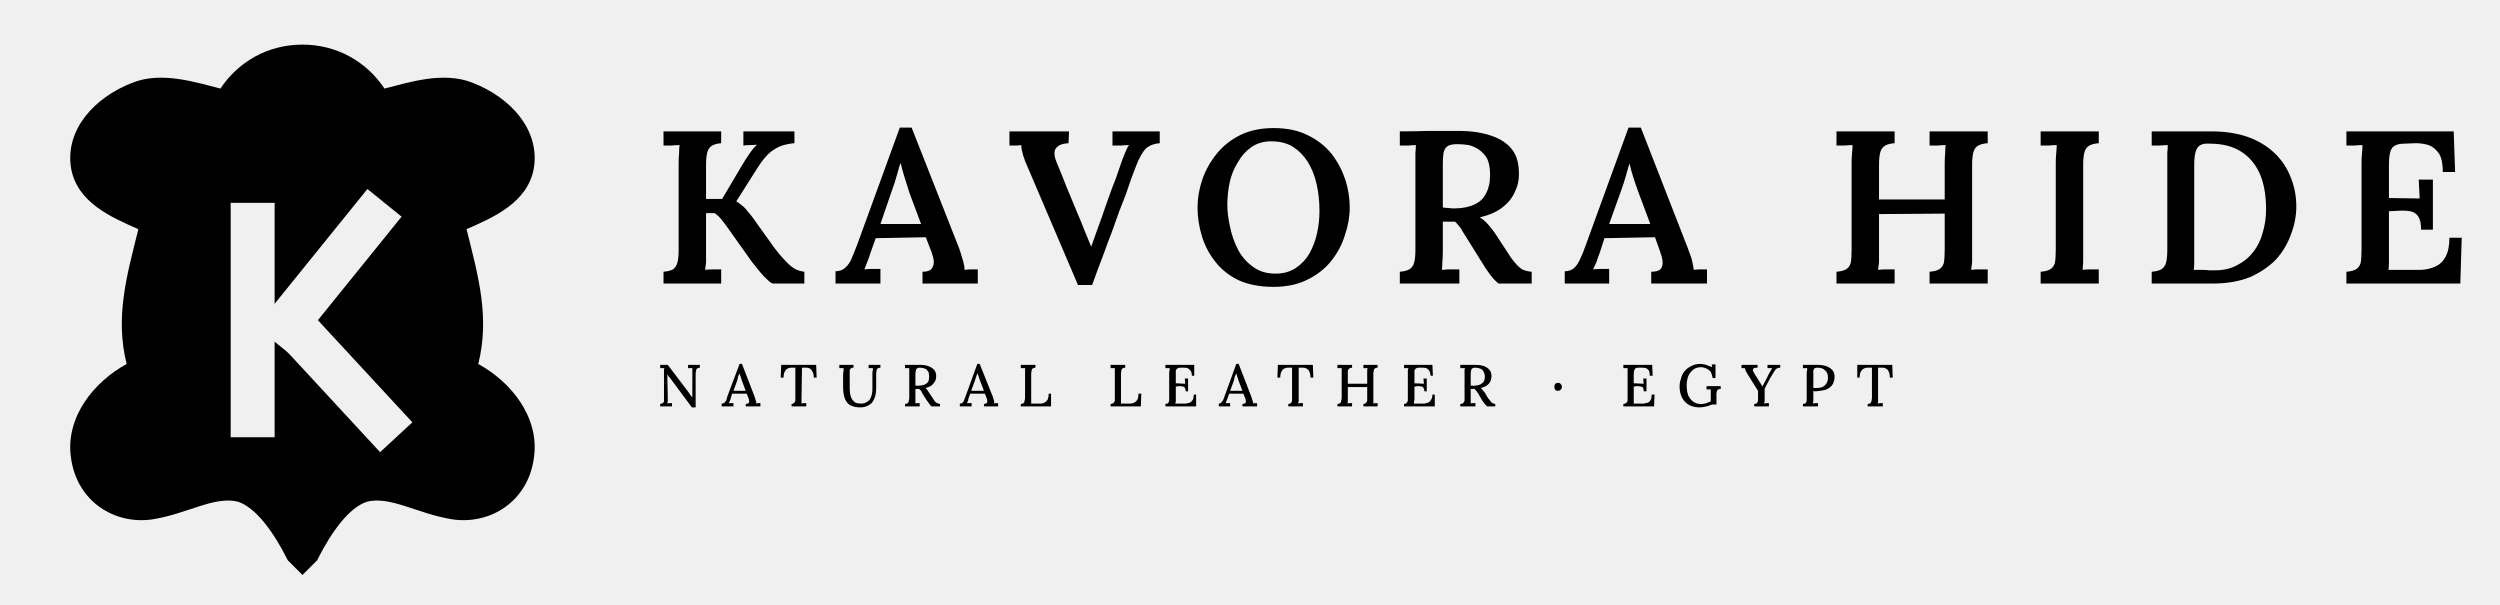
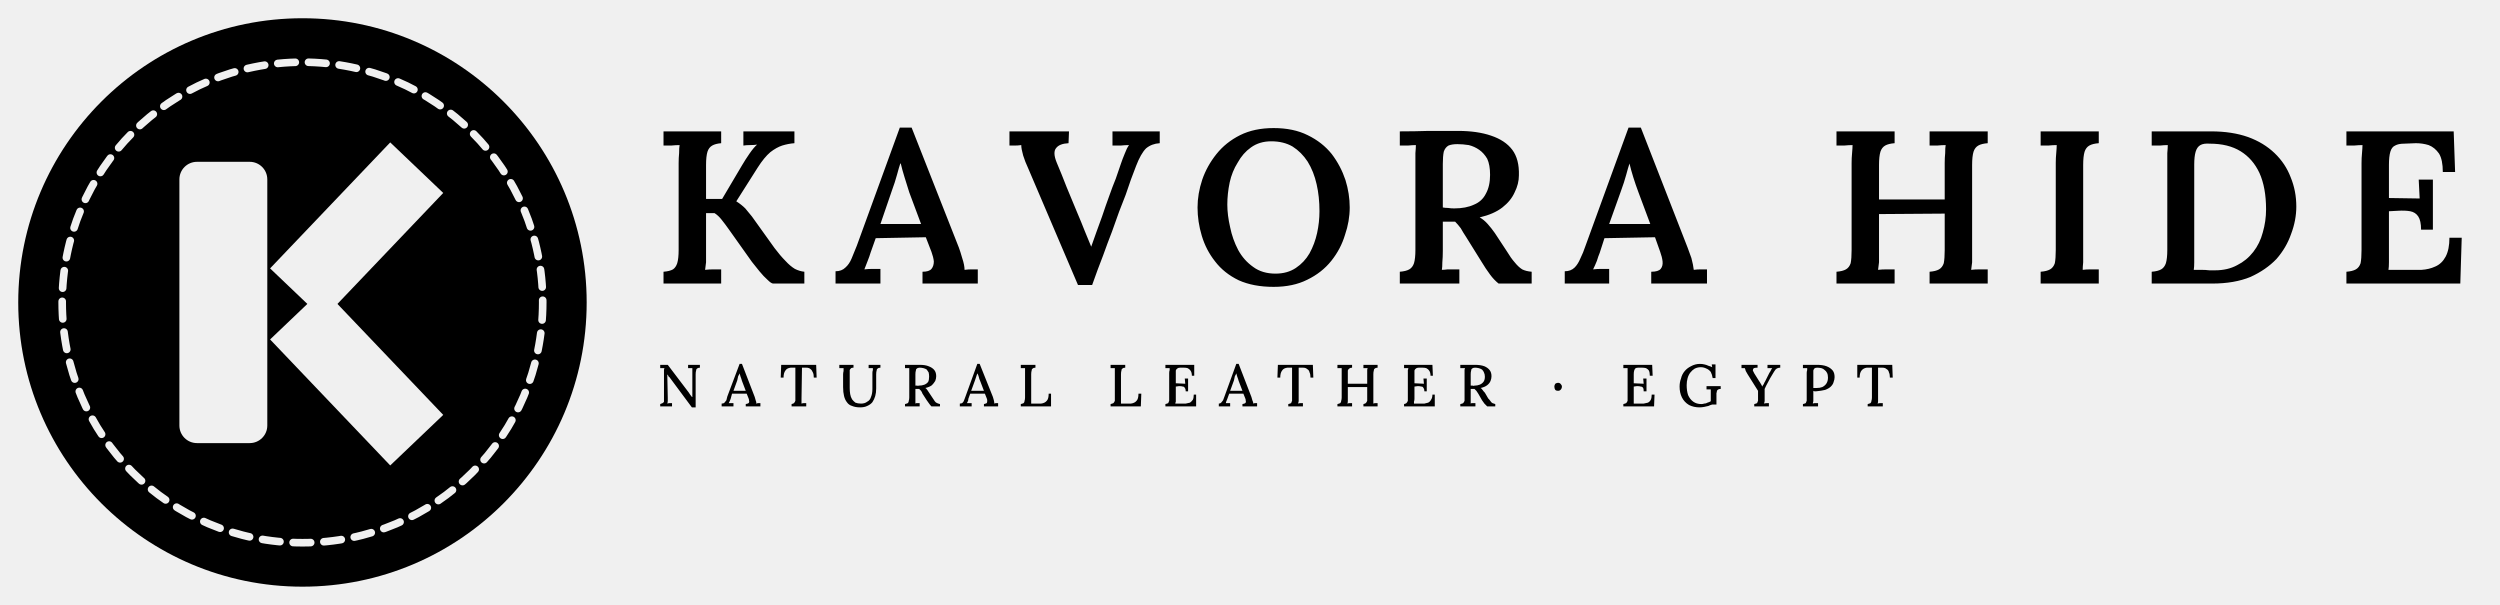
<svg xmlns="http://www.w3.org/2000/svg" width="529" height="128" viewBox="0 0 529 128" role="img" aria-label="Kavora Hide">
-   <defs>
-     <mask id="m">
-       <rect width="200" height="200" fill="#fff" />
-       <g stroke="#000" stroke-width="15" fill="none">
-         <path d="M83 66V146" />
-         <path d="M90 113L128 66" />
-         <path d="M95 106L132 146" />
-       </g>
-     </mask>
-   </defs>
  <g transform="translate(2 2) scale(0.62)">
-     <path d="M100 12 C88 12 78 18 72 27 C64 25 52 21 42 25 C29 30 19 41 21 54 C23 66 35 71 44 75 C40 91 36 105 40 121 C29 127 19 139 21 153 C23 168 36 176 49 174 C61 172 70 166 78 168 C84 170 90 178 95 188 L100 193 L105 188 C110 178 116 170 122 168 C130 166 139 172 151 174 C164 176 177 168 179 153 C181 139 171 127 160 121 C164 105 160 91 156 75 C165 71 177 66 179 54 C181 41 171 30 158 25 C148 21 136 25 128 27 C122 18 112 12 100 12 Z" fill="#000" mask="url(#m)" />
+     <defs>
+       <mask id="mh">
+         <rect width="200" height="200" fill="#fff" />
+         <circle cx="100" cy="100" r="82" fill="none" stroke="#000" stroke-width="2.6" stroke-dasharray="6 4.5" stroke-linecap="round" />
+         <rect x="58" y="52" width="30" height="96" rx="6" fill="#000" />
+         <path d="M98 104L139 147" stroke="#000" stroke-width="25" fill="none" />
+         <path d="M98 97L139 54" stroke="#000" stroke-width="25" fill="none" />
+       </mask>
+     </defs>
+     <circle cx="100" cy="100" r="97" fill="#000" mask="url(#mh)" />
  </g>
  <path fill="#000" transform="translate(138.0 60.0)" d="M2.4 0V-2.5Q3.7 -2.6 4.4 -3Q5 -3.4 5.3 -4.3Q5.6 -5.3 5.6 -7.1V-25.5Q5.6 -26.6 5.7 -27.6Q5.7 -28.7 5.8 -29.3Q5 -29.3 4 -29.2Q3 -29.2 2.4 -29.2V-32.2H14.6V-29.7Q13.4 -29.6 12.7 -29.2Q12 -28.8 11.7 -27.9Q11.4 -26.9 11.4 -25.1V-17.9H14.8L19 -25Q19.7 -26.2 20.6 -27.5Q21.5 -28.8 22.2 -29.4Q21.5 -29.3 20.7 -29.3Q19.9 -29.3 19.3 -29.2V-32.2H30.1V-29.7Q28.8 -29.6 27.5 -29.2Q26.3 -28.8 25 -27.8Q23.7 -26.7 22.3 -24.5L17.8 -17.4Q18.9 -16.7 19.7 -15.9Q20.4 -15.1 21.1 -14.2L25.9 -7.5Q27.1 -5.9 28.2 -4.8Q29.2 -3.7 30.2 -3.1Q31.2 -2.6 32.2 -2.5V0H25.6Q25.2 -0 24.4 -0.8Q23.6 -1.5 22.7 -2.6Q21.8 -3.7 21.1 -4.6L16.2 -11.5Q15.5 -12.5 14.7 -13.5Q14 -14.4 13.2 -14.9L11.4 -14.9V-6.9Q11.4 -5.6 11.4 -4.5Q11.3 -3.5 11.2 -2.9Q12 -3 13 -3Q14 -3 14.6 -3V0Z M38.8 0V-2.6Q40.1 -2.6 40.9 -3.4Q41.7 -4.1 42.2 -5.3Q42.7 -6.5 43.3 -8L52.4 -33H54.9L64.9 -7.6Q65.2 -6.8 65.6 -5.4Q66.1 -3.9 66.1 -2.9Q66.9 -3 67.6 -3Q68.4 -3 68.9 -3V0H57.2V-2.5Q58.6 -2.5 59.1 -3.1Q59.6 -3.7 59.6 -4.7Q59.5 -5.6 59.1 -6.7L57.9 -9.8L47.3 -9.6L46.2 -6.5Q46 -5.8 45.6 -4.8Q45.2 -3.8 44.9 -3Q45.7 -3.1 46.7 -3.1Q47.7 -3.1 48.3 -3.1V0ZM48.3 -12.6H56.9L54.4 -19.3Q53.9 -20.9 53.4 -22.5Q52.9 -24.1 52.6 -25.4H52.5Q52.2 -24.5 51.8 -23Q51.4 -21.5 50.7 -19.6Z M90.1 0.3 79.6 -24.3Q78.9 -25.8 78.5 -27.1Q78.1 -28.5 78.1 -29.3Q77.4 -29.2 76.7 -29.2Q76.1 -29.2 75.6 -29.2V-32.2H88.2L88.1 -29.7Q86.2 -29.6 85.5 -28.7Q84.7 -27.8 85.6 -25.6Q86.7 -23 87.7 -20.4Q88.8 -17.8 89.9 -15.1Q90.8 -13 91.5 -11.2Q92.2 -9.5 92.9 -7.8H92.9Q93.4 -9.2 94 -10.9Q94.6 -12.5 95.2 -14.2Q96 -16.6 96.7 -18.5Q97.4 -20.5 98.1 -22.2Q98.7 -23.9 99.2 -25.4Q99.5 -26.3 100 -27.5Q100.4 -28.6 100.9 -29.3Q100.1 -29.3 99.1 -29.2Q98 -29.2 97.4 -29.2V-32.2H107.4V-29.7Q105.7 -29.6 104.5 -28.6Q103.4 -27.5 102.4 -24.9Q101.9 -23.5 101.3 -22Q100.8 -20.5 100.2 -18.8Q99.6 -17.2 98.8 -15.2Q98.1 -13.3 97.3 -11Q96.4 -8.7 95.4 -5.9Q94.3 -3.1 93.1 0.3Z M131.5 0.7Q127.2 0.7 124.1 -0.7Q121 -2.2 119.1 -4.7Q117.2 -7.1 116.3 -10.1Q115.4 -13.1 115.4 -16.1Q115.4 -19 116.4 -22Q117.4 -24.9 119.4 -27.4Q121.4 -29.9 124.4 -31.4Q127.4 -32.9 131.5 -32.9Q135.7 -32.9 138.7 -31.4Q141.8 -29.9 143.8 -27.4Q145.7 -24.9 146.7 -21.9Q147.6 -19 147.6 -16.1Q147.6 -13.2 146.6 -10.3Q145.7 -7.3 143.7 -4.8Q141.7 -2.3 138.6 -0.8Q135.6 0.7 131.5 0.7ZM131.9 -2.1Q134.4 -2.1 136.2 -3.3Q138 -4.5 139.1 -6.4Q140.2 -8.4 140.7 -10.7Q141.2 -13 141.2 -15.3Q141.2 -18.4 140.6 -21Q140 -23.7 138.7 -25.8Q137.4 -27.8 135.5 -29Q133.6 -30.1 131 -30.1Q128.5 -30.1 126.7 -28.8Q125 -27.6 123.9 -25.6Q122.7 -23.7 122.2 -21.4Q121.7 -19 121.7 -16.7Q121.7 -14.5 122.3 -11.9Q122.8 -9.4 124 -7.1Q125.2 -4.9 127.2 -3.5Q129.1 -2.1 131.9 -2.1Z M158.2 0V-2.5Q159.5 -2.6 160.2 -3Q160.9 -3.4 161.2 -4.3Q161.5 -5.3 161.5 -7.1V-25.5Q161.5 -26.6 161.5 -27.6Q161.6 -28.7 161.6 -29.3Q160.9 -29.3 159.9 -29.2Q158.8 -29.2 158.2 -29.2V-32.2Q161.3 -32.2 164.3 -32.3Q167.4 -32.3 170.5 -32.3Q174.6 -32.3 177.5 -31.3Q180.5 -30.3 182 -28.3Q183.5 -26.3 183.4 -22.9Q183.4 -21.1 182.5 -19.3Q181.7 -17.5 179.9 -16.1Q178.1 -14.7 175.1 -14Q176 -13.5 176.8 -12.6Q177.6 -11.7 178.3 -10.7L180.8 -6.9Q181.7 -5.4 182.5 -4.5Q183.3 -3.5 184.1 -3Q184.9 -2.6 186.1 -2.5V0H179.1Q178.1 -0.8 177.3 -1.9Q176.4 -3.1 175.5 -4.6L172.2 -9.9Q171.6 -10.8 171.1 -11.7Q170.5 -12.5 169.9 -13.1Q169.2 -13.1 168.5 -13.1Q167.9 -13.1 167.3 -13.1V-6.9Q167.3 -5.6 167.2 -4.5Q167.2 -3.5 167.1 -2.9Q167.6 -2.9 168.3 -3Q169 -3 169.7 -3Q170.4 -3 170.8 -3V0ZM169.7 -15.9Q172.2 -15.9 173.9 -16.7Q175.6 -17.4 176.4 -19Q177.3 -20.6 177.3 -23Q177.3 -25.1 176.7 -26.4Q176 -27.6 175 -28.3Q174 -29 172.8 -29.3Q171.5 -29.5 170.4 -29.5Q169.2 -29.5 168.5 -29.2Q167.8 -28.8 167.5 -27.9Q167.3 -26.9 167.3 -25.3V-16.1Q167.8 -16 168.4 -16Q169 -15.9 169.7 -15.9Z M193.1 0V-2.6Q194.4 -2.6 195.2 -3.4Q195.9 -4.1 196.4 -5.3Q197 -6.5 197.5 -8L206.6 -33H209.2L219.1 -7.6Q219.4 -6.8 219.9 -5.4Q220.3 -3.9 220.4 -2.9Q221.1 -3 221.9 -3Q222.6 -3 223.2 -3V0H211.4V-2.5Q212.9 -2.5 213.4 -3.1Q213.9 -3.7 213.8 -4.7Q213.7 -5.6 213.3 -6.7L212.2 -9.8L201.5 -9.6L200.5 -6.5Q200.2 -5.8 199.9 -4.8Q199.5 -3.8 199.1 -3Q199.9 -3.1 200.9 -3.1Q201.9 -3.1 202.5 -3.1V0ZM202.5 -12.6H211.2L208.7 -19.3Q208.1 -20.9 207.6 -22.5Q207.1 -24.1 206.8 -25.4H206.8Q206.5 -24.5 206.1 -23Q205.7 -21.5 205 -19.6Z M250.6 0V-2.5Q251.9 -2.6 252.6 -3Q253.3 -3.4 253.6 -4.3Q253.8 -5.3 253.8 -7.1V-25.5Q253.8 -26.6 253.9 -27.6Q254 -28.7 254 -29.3Q253.2 -29.3 252.2 -29.2Q251.2 -29.2 250.6 -29.2V-32.2H262.9V-29.7Q261.6 -29.6 260.9 -29.2Q260.2 -28.8 259.9 -27.9Q259.6 -26.9 259.6 -25.1V-17.8H273.5V-25.5Q273.5 -26.6 273.6 -27.6Q273.6 -28.7 273.7 -29.3Q272.9 -29.3 271.9 -29.2Q270.9 -29.2 270.3 -29.2V-32.2H282.6V-29.7Q281.3 -29.6 280.6 -29.2Q279.9 -28.8 279.6 -27.9Q279.3 -26.9 279.3 -25.1V-6.9Q279.3 -5.6 279.3 -4.5Q279.2 -3.5 279.1 -2.9Q279.9 -3 280.9 -3Q282 -3 282.6 -3V0H270.3V-2.5Q271.6 -2.6 272.3 -3Q273 -3.4 273.3 -4.3Q273.5 -5.3 273.5 -7.1V-14.8L259.6 -14.7V-6.9Q259.6 -5.6 259.6 -4.5Q259.5 -3.5 259.4 -2.9Q260.2 -3 261.2 -3Q262.3 -3 262.9 -3V0Z M306.1 -29.7Q304.8 -29.6 304.1 -29.2Q303.4 -28.8 303.1 -27.9Q302.8 -26.9 302.8 -25.1V-6.9Q302.8 -5.6 302.8 -4.5Q302.7 -3.5 302.7 -2.9Q303.4 -3 304.4 -3Q305.5 -3 306.1 -3V0H293.8V-2.5Q295.1 -2.6 295.8 -3Q296.5 -3.4 296.8 -4.3Q297 -5.3 297 -7.1V-25.5Q297 -26.6 297.1 -27.6Q297.2 -28.7 297.2 -29.3Q296.4 -29.3 295.4 -29.2Q294.4 -29.2 293.8 -29.2V-32.2H306.1Z M317.3 -2.5Q318.6 -2.6 319.3 -3Q320 -3.4 320.3 -4.3Q320.6 -5.3 320.6 -7.1V-25.5Q320.6 -26.6 320.6 -27.6Q320.7 -28.7 320.7 -29.3Q320 -29.3 319 -29.2Q317.9 -29.2 317.3 -29.2V-32.2L329.9 -32.2Q334.3 -32.2 337.7 -31Q341 -29.8 343.3 -27.6Q345.6 -25.4 346.7 -22.5Q347.9 -19.6 347.9 -16.3Q347.9 -13.4 346.8 -10.5Q345.8 -7.6 343.7 -5.2Q341.5 -2.9 338.2 -1.4Q334.8 0 330.1 0H317.3ZM326.3 -6.8Q326.3 -5.6 326.3 -4.5Q326.3 -3.5 326.2 -2.9Q326.9 -2.9 327.8 -2.9Q328.7 -2.9 329.5 -2.8Q330.3 -2.8 330.7 -2.8Q333.4 -2.8 335.4 -3.9Q337.4 -4.9 338.8 -6.7Q340.2 -8.5 340.8 -10.8Q341.5 -13.2 341.5 -15.7Q341.5 -20.3 340.1 -23.4Q338.7 -26.4 336.1 -28Q333.5 -29.6 329.6 -29.6Q328.3 -29.7 327.6 -29.3Q326.9 -28.9 326.6 -27.9Q326.3 -26.9 326.3 -25.2Z M374.3 -11.4Q374.3 -13.3 373.7 -14.2Q373.1 -15.1 372 -15.3Q370.9 -15.5 369.4 -15.4L367.5 -15.3V-6.8Q367.5 -5.6 367.5 -4.5Q367.5 -3.5 367.4 -2.9L374.4 -2.9Q376 -3 377.3 -3.6Q378.7 -4.2 379.5 -5.7Q380.3 -7.2 380.3 -9.7H382.9L382.6 0H358.5V-2.5Q359.8 -2.6 360.5 -3Q361.2 -3.4 361.5 -4.3Q361.7 -5.3 361.7 -7.1V-25.5Q361.7 -26.6 361.8 -27.6Q361.9 -28.7 361.9 -29.3Q361.1 -29.3 360.1 -29.2Q359.1 -29.2 358.5 -29.2V-32.2H381.2L381.5 -23.6H378.9Q378.9 -26.2 378.1 -27.5Q377.2 -28.8 375.9 -29.3Q374.6 -29.7 373.2 -29.7L370.7 -29.6Q369.5 -29.6 368.8 -29.2Q368.1 -28.9 367.8 -27.9Q367.5 -26.9 367.5 -25.1V-18.1L374 -18L373.8 -22H376.8V-11.4Z" />
  <path fill="#000" transform="translate(139.0 86.0)" d="M7.4 0.2 2.8 -6Q2.7 -6.2 2.5 -6.3Q2.4 -6.5 2.3 -6.7H2.2L2.3 -1.8Q2.3 -1.5 2.3 -1.2Q2.3 -0.9 2.2 -0.6Q2.5 -0.7 2.7 -0.7Q3 -0.7 3.2 -0.7V0H0.7V-0.5Q1 -0.6 1.2 -0.7Q1.4 -0.8 1.5 -1Q1.5 -1.3 1.5 -1.6L1.5 -7.2Q1.5 -7.4 1.5 -7.7Q1.5 -7.9 1.6 -8.1Q1.4 -8.1 1.1 -8.1Q0.9 -8.1 0.7 -8.1V-8.8H2.3L6.7 -3Q6.9 -2.7 7.1 -2.4Q7.3 -2.2 7.4 -2H7.5L7.5 -7.1Q7.5 -7.4 7.5 -7.7Q7.5 -7.9 7.5 -8.1Q7.3 -8.1 7 -8.1Q6.8 -8.1 6.6 -8.1V-8.8H9.1V-8.2Q8.7 -8.2 8.5 -8Q8.3 -7.9 8.3 -7.6Q8.2 -7.3 8.2 -6.8L8.2 0.2Z M13.7 0V-0.6Q14.1 -0.6 14.3 -0.8Q14.5 -1 14.7 -1.3Q14.8 -1.6 14.9 -2.1L17.5 -9H18L20.7 -2Q20.8 -1.7 20.9 -1.3Q21.1 -0.9 21 -0.6Q21.3 -0.7 21.5 -0.7Q21.7 -0.7 21.9 -0.7V0H18.8V-0.5Q19.3 -0.6 19.4 -0.7Q19.6 -0.9 19.5 -1.2Q19.5 -1.5 19.4 -1.7L19 -2.7L15.9 -2.7L15.6 -1.6Q15.5 -1.3 15.4 -1.1Q15.3 -0.9 15.2 -0.7Q15.5 -0.7 15.7 -0.7Q16 -0.7 16.2 -0.7V0ZM16.2 -3.3H18.8L18 -5.4Q17.9 -5.8 17.7 -6.3Q17.6 -6.7 17.5 -7H17.5Q17.4 -6.7 17.2 -6.4Q17.1 -6 17 -5.5Z M33.2 -6.1Q33.2 -6.8 33 -7.2Q32.8 -7.7 32.5 -7.9Q32.2 -8.2 31.6 -8.2H30.7L30.6 -1.7Q30.6 -1.3 30.6 -1.1Q30.6 -0.8 30.6 -0.6Q30.9 -0.7 31.1 -0.7Q31.4 -0.7 31.6 -0.7V0H28.5V-0.5Q28.9 -0.6 29 -0.7Q29.2 -0.9 29.3 -1.2Q29.3 -1.5 29.3 -1.9L29.3 -8.2L28.3 -8.2Q27.5 -8.1 27.2 -7.6Q26.8 -7.1 26.8 -6.1H26.2L26.3 -8.8H33.7L33.8 -6.1Z M41.6 -8.2Q41.3 -8.2 41.1 -8.1Q40.9 -7.9 40.8 -7.7Q40.8 -7.5 40.8 -7.2V-3.9Q40.8 -3.2 40.9 -2.6Q41 -2 41.3 -1.5Q41.6 -1.1 42 -0.8Q42.5 -0.6 43.2 -0.6Q44 -0.6 44.5 -1Q45.1 -1.3 45.3 -2Q45.6 -2.7 45.6 -3.7L45.6 -7.1Q45.6 -7.4 45.7 -7.7Q45.7 -7.9 45.7 -8.1Q45.5 -8.1 45.2 -8.1Q45 -8.1 44.8 -8.1V-8.8H47.3V-8.2Q46.9 -8.2 46.7 -8Q46.5 -7.9 46.5 -7.6Q46.4 -7.3 46.4 -6.8L46.4 -3.8Q46.4 -2.9 46.2 -2.2Q46 -1.5 45.6 -0.9Q45.2 -0.4 44.5 -0.1Q43.9 0.2 43 0.2Q42 0.2 41.3 -0.1Q40.6 -0.3 40.2 -0.9Q39.8 -1.4 39.6 -2.2Q39.4 -3 39.4 -4.1V-6.8Q39.4 -7.1 39.5 -7.5Q39.5 -7.9 39.5 -8.1Q39.3 -8.1 39 -8.1Q38.8 -8.1 38.6 -8.1V-8.8H41.6Z M52.5 0V-0.5Q52.9 -0.6 53.1 -0.7Q53.3 -0.9 53.3 -1.2Q53.4 -1.5 53.4 -1.9V-7.1Q53.4 -7.4 53.4 -7.7Q53.4 -7.9 53.4 -8.1Q53.2 -8.1 53 -8.1Q52.7 -8.1 52.5 -8.1V-8.8Q53.3 -8.8 54.1 -8.8Q54.8 -8.8 55.6 -8.8Q56.8 -8.8 57.5 -8.5Q58.3 -8.2 58.7 -7.7Q59.1 -7.2 59.1 -6.4Q59.1 -5.9 58.9 -5.4Q58.6 -4.9 58.2 -4.5Q57.7 -4.1 56.8 -3.9Q57 -3.8 57.2 -3.5Q57.4 -3.2 57.6 -2.9L58.4 -1.7Q58.6 -1.4 58.8 -1.1Q59 -0.8 59.3 -0.7Q59.5 -0.6 59.9 -0.5V0H58.1Q57.8 -0.3 57.6 -0.6Q57.4 -0.9 57.1 -1.3L56.2 -2.7Q56.1 -3 55.9 -3.3Q55.7 -3.5 55.5 -3.7Q55.3 -3.7 55.1 -3.7Q54.9 -3.7 54.7 -3.7V-1.7Q54.7 -1.3 54.7 -1.1Q54.7 -0.8 54.7 -0.6Q54.8 -0.7 55 -0.7Q55.2 -0.7 55.3 -0.7Q55.5 -0.7 55.6 -0.7V0ZM55.4 -4.4Q56.1 -4.4 56.6 -4.6Q57.1 -4.8 57.4 -5.2Q57.6 -5.6 57.6 -6.3Q57.6 -6.8 57.5 -7.2Q57.3 -7.5 57.1 -7.8Q56.8 -8 56.4 -8.1Q56 -8.2 55.6 -8.2Q55.2 -8.2 55 -8Q54.8 -7.9 54.8 -7.6Q54.7 -7.3 54.7 -6.8V-4.4Q54.9 -4.4 55.1 -4.4Q55.2 -4.3 55.4 -4.4Z M64.1 0V-0.6Q64.5 -0.6 64.7 -0.8Q64.9 -1 65 -1.3Q65.1 -1.6 65.3 -2.1L67.8 -9H68.3L71.1 -2Q71.2 -1.7 71.3 -1.3Q71.4 -0.9 71.4 -0.6Q71.6 -0.7 71.8 -0.7Q72 -0.7 72.2 -0.7V0H69.2V-0.5Q69.6 -0.6 69.8 -0.7Q69.9 -0.9 69.9 -1.2Q69.9 -1.5 69.8 -1.7L69.4 -2.7L66.3 -2.7L65.9 -1.6Q65.9 -1.3 65.8 -1.1Q65.7 -0.9 65.6 -0.7Q65.8 -0.7 66.1 -0.7Q66.4 -0.7 66.6 -0.7V0ZM66.5 -3.3H69.2L68.4 -5.4Q68.2 -5.8 68.1 -6.3Q68 -6.7 67.8 -7H67.8Q67.7 -6.7 67.6 -6.4Q67.5 -6 67.3 -5.5Z M77 0V-0.5Q77.4 -0.6 77.6 -0.7Q77.8 -0.9 77.8 -1.2Q77.9 -1.5 77.9 -1.9V-7.1Q77.9 -7.4 77.9 -7.7Q77.9 -7.9 77.9 -8.1Q77.7 -8.1 77.5 -8.1Q77.2 -8.1 77 -8.1V-8.8H80.1V-8.2Q79.7 -8.2 79.5 -8Q79.3 -7.9 79.3 -7.6Q79.2 -7.3 79.2 -6.8V-1.6Q79.2 -1.3 79.2 -1Q79.2 -0.8 79.2 -0.6L81.3 -0.6Q82.1 -0.7 82.5 -1.2Q82.9 -1.6 82.9 -2.7H83.4L83.4 0Z M96 0V-0.5Q96.4 -0.6 96.6 -0.7Q96.8 -0.9 96.9 -1.2Q96.9 -1.5 96.9 -1.9V-7.1Q96.9 -7.4 96.9 -7.7Q96.9 -7.9 96.9 -8.1Q96.7 -8.1 96.5 -8.1Q96.2 -8.1 96 -8.1V-8.8H99.1V-8.2Q98.7 -8.2 98.5 -8Q98.3 -7.9 98.3 -7.6Q98.2 -7.3 98.2 -6.8V-1.6Q98.2 -1.3 98.2 -1Q98.2 -0.8 98.2 -0.6L100.3 -0.6Q101.1 -0.7 101.5 -1.2Q101.9 -1.6 101.9 -2.7H102.5L102.4 0Z M111.9 -3.2Q111.9 -3.7 111.7 -3.9Q111.6 -4.2 111.3 -4.2Q111 -4.3 110.5 -4.3L109.8 -4.2V-1.6Q109.8 -1.3 109.8 -1Q109.7 -0.8 109.7 -0.6L111.9 -0.6Q112.4 -0.7 112.8 -0.8Q113.1 -1 113.4 -1.4Q113.6 -1.8 113.6 -2.5H114.1L114.1 0H107.6V-0.5Q108 -0.6 108.2 -0.7Q108.3 -0.9 108.4 -1.2Q108.4 -1.5 108.4 -1.9V-7.1Q108.4 -7.4 108.5 -7.7Q108.5 -7.9 108.5 -8.1Q108.3 -8.1 108 -8.1Q107.8 -8.1 107.6 -8.1V-8.8H113.7L113.7 -6.5H113.2Q113.2 -7.2 112.9 -7.6Q112.7 -7.9 112.3 -8.1Q112 -8.2 111.5 -8.2L110.7 -8.2Q110.3 -8.2 110.1 -8Q109.9 -7.9 109.8 -7.6Q109.8 -7.3 109.8 -6.8V-4.9L111.8 -4.8L111.7 -5.9H112.4V-3.2Z M118.9 0V-0.6Q119.2 -0.6 119.4 -0.8Q119.6 -1 119.8 -1.3Q119.9 -1.6 120.1 -2.1L122.6 -9H123.1L125.8 -2Q125.9 -1.7 126 -1.3Q126.2 -0.9 126.2 -0.6Q126.4 -0.7 126.6 -0.7Q126.8 -0.7 127 -0.7V0H123.9V-0.5Q124.4 -0.6 124.5 -0.7Q124.7 -0.9 124.6 -1.2Q124.6 -1.5 124.5 -1.7L124.1 -2.7L121.1 -2.7L120.7 -1.6Q120.6 -1.3 120.5 -1.1Q120.4 -0.9 120.4 -0.7Q120.6 -0.7 120.8 -0.7Q121.1 -0.7 121.3 -0.7V0ZM121.3 -3.3H123.9L123.1 -5.4Q123 -5.8 122.8 -6.3Q122.7 -6.7 122.6 -7H122.6Q122.5 -6.7 122.3 -6.4Q122.2 -6 122.1 -5.5Z M138.3 -6.1Q138.3 -6.8 138.1 -7.2Q138 -7.7 137.6 -7.9Q137.3 -8.2 136.7 -8.2H135.8L135.8 -1.7Q135.8 -1.3 135.8 -1.1Q135.7 -0.8 135.7 -0.6Q136 -0.7 136.2 -0.7Q136.5 -0.7 136.7 -0.7V0H133.6V-0.5Q134 -0.6 134.2 -0.7Q134.3 -0.9 134.4 -1.2Q134.4 -1.5 134.4 -1.9L134.4 -8.2L133.4 -8.2Q132.6 -8.1 132.3 -7.6Q131.9 -7.1 131.9 -6.1H131.3L131.4 -8.8H138.8L138.9 -6.1Z M144 0V-0.5Q144.4 -0.6 144.6 -0.7Q144.8 -0.9 144.8 -1.2Q144.9 -1.5 144.9 -1.9V-7.1Q144.9 -7.4 144.9 -7.7Q144.9 -7.9 144.9 -8.1Q144.7 -8.1 144.4 -8.1Q144.2 -8.1 144 -8.1V-8.8H147.1V-8.2Q146.7 -8.2 146.5 -8Q146.3 -7.9 146.2 -7.6Q146.2 -7.3 146.2 -6.8V-4.8H150.3V-7.1Q150.3 -7.4 150.3 -7.7Q150.3 -7.9 150.4 -8.1Q150.1 -8.1 149.9 -8.1Q149.6 -8.1 149.5 -8.1V-8.8H152.5V-8.2Q152.1 -8.2 151.9 -8Q151.7 -7.9 151.7 -7.6Q151.6 -7.3 151.6 -6.8V-1.7Q151.6 -1.3 151.6 -1.1Q151.6 -0.8 151.6 -0.6Q151.8 -0.7 152.1 -0.7Q152.3 -0.7 152.5 -0.7V0H149.5V-0.5Q149.9 -0.6 150 -0.7Q150.2 -0.9 150.3 -1.2Q150.3 -1.5 150.3 -1.9V-4.1L146.2 -4.1V-1.7Q146.2 -1.3 146.2 -1.1Q146.2 -0.8 146.1 -0.6Q146.4 -0.7 146.6 -0.7Q146.9 -0.7 147.1 -0.7V0Z M162.4 -3.2Q162.4 -3.7 162.2 -3.9Q162.1 -4.2 161.8 -4.2Q161.4 -4.3 161 -4.3L160.3 -4.2V-1.6Q160.3 -1.3 160.2 -1Q160.2 -0.8 160.2 -0.6L162.4 -0.6Q162.9 -0.7 163.2 -0.8Q163.6 -1 163.8 -1.4Q164.1 -1.8 164.1 -2.5H164.6L164.6 0H158.1V-0.5Q158.5 -0.6 158.6 -0.7Q158.8 -0.9 158.9 -1.2Q158.9 -1.5 158.9 -1.9V-7.1Q158.9 -7.4 158.9 -7.7Q159 -7.9 159 -8.1Q158.8 -8.1 158.5 -8.1Q158.3 -8.1 158.1 -8.1V-8.8H164.1L164.2 -6.5H163.7Q163.7 -7.2 163.4 -7.6Q163.2 -7.9 162.8 -8.1Q162.5 -8.2 162 -8.2L161.2 -8.2Q160.8 -8.2 160.6 -8Q160.4 -7.9 160.3 -7.6Q160.3 -7.3 160.3 -6.8V-4.9L162.3 -4.8L162.2 -5.9H162.9V-3.2Z M170 0V-0.5Q170.5 -0.6 170.6 -0.7Q170.8 -0.9 170.9 -1.2Q170.9 -1.5 170.9 -1.9V-7.1Q170.9 -7.4 170.9 -7.7Q170.9 -7.9 171 -8.1Q170.7 -8.1 170.5 -8.1Q170.2 -8.1 170 -8.1V-8.8Q170.8 -8.8 171.6 -8.8Q172.4 -8.8 173.1 -8.8Q174.3 -8.8 175.1 -8.5Q175.8 -8.2 176.2 -7.7Q176.6 -7.2 176.6 -6.4Q176.6 -5.9 176.4 -5.4Q176.2 -4.9 175.7 -4.5Q175.2 -4.1 174.3 -3.9Q174.5 -3.8 174.7 -3.5Q174.9 -3.2 175.2 -2.9L175.9 -1.7Q176.2 -1.4 176.4 -1.1Q176.6 -0.8 176.8 -0.7Q177.1 -0.6 177.4 -0.5V0H175.7Q175.4 -0.3 175.1 -0.6Q174.9 -0.9 174.6 -1.3L173.8 -2.7Q173.6 -3 173.4 -3.3Q173.2 -3.5 173 -3.7Q172.8 -3.7 172.6 -3.7Q172.4 -3.7 172.2 -3.7V-1.7Q172.2 -1.3 172.2 -1.1Q172.2 -0.8 172.2 -0.6Q172.3 -0.7 172.5 -0.7Q172.7 -0.7 172.9 -0.7Q173 -0.7 173.2 -0.7V0ZM173 -4.4Q173.6 -4.4 174.1 -4.6Q174.6 -4.8 174.9 -5.2Q175.2 -5.6 175.2 -6.3Q175.2 -6.8 175 -7.2Q174.9 -7.5 174.6 -7.8Q174.3 -8 173.9 -8.1Q173.5 -8.2 173.1 -8.2Q172.7 -8.2 172.5 -8Q172.3 -7.9 172.3 -7.6Q172.2 -7.3 172.2 -6.8V-4.4Q172.4 -4.4 172.6 -4.4Q172.8 -4.3 173 -4.4Z M190.7 -3.3Q190.3 -3.3 190.1 -3.5Q189.9 -3.8 189.9 -4.2Q189.9 -4.5 190.1 -4.8Q190.4 -5 190.7 -5Q191 -5 191.2 -4.8Q191.5 -4.5 191.5 -4.2Q191.5 -3.8 191.2 -3.5Q191 -3.3 190.7 -3.3Z M208.8 -3.2Q208.8 -3.7 208.7 -3.9Q208.5 -4.2 208.2 -4.2Q207.9 -4.3 207.4 -4.3L206.7 -4.2V-1.6Q206.7 -1.3 206.7 -1Q206.7 -0.8 206.7 -0.6L208.8 -0.6Q209.3 -0.7 209.7 -0.8Q210.1 -1 210.3 -1.4Q210.5 -1.8 210.5 -2.5H211.1L211 0H204.5V-0.5Q204.9 -0.6 205.1 -0.7Q205.3 -0.9 205.4 -1.2Q205.4 -1.5 205.4 -1.9V-7.1Q205.4 -7.4 205.4 -7.7Q205.4 -7.9 205.4 -8.1Q205.2 -8.1 205 -8.1Q204.7 -8.1 204.5 -8.1V-8.8H210.6L210.7 -6.5H210.1Q210.1 -7.2 209.9 -7.6Q209.7 -7.9 209.3 -8.1Q208.9 -8.2 208.5 -8.2L207.6 -8.2Q207.2 -8.2 207 -8Q206.9 -7.9 206.8 -7.6Q206.7 -7.3 206.7 -6.8V-4.9L208.8 -4.8L208.7 -5.9H209.4V-3.2Z M220.6 0.2Q219.4 0.2 218.4 -0.3Q217.4 -0.9 216.9 -1.9Q216.4 -2.9 216.4 -4.2Q216.4 -5.1 216.7 -5.9Q216.9 -6.8 217.5 -7.5Q218 -8.1 218.8 -8.5Q219.7 -9 220.7 -9Q221.2 -9 221.6 -8.9Q222.1 -8.8 222.5 -8.6Q222.9 -8.5 223.3 -8.3L223.2 -8.9H224V-6H223.4Q223.3 -6.7 223 -7.3Q222.6 -7.8 222.1 -8Q221.5 -8.3 220.9 -8.3Q220.2 -8.3 219.6 -8Q219.1 -7.7 218.7 -7.2Q218.3 -6.7 218.1 -6Q217.9 -5.3 217.9 -4.5Q217.9 -3.3 218.2 -2.4Q218.6 -1.5 219.3 -1Q220 -0.5 221 -0.5Q221.3 -0.5 221.6 -0.6Q222 -0.6 222.3 -0.8Q222.7 -0.9 223 -1.1V-2.5Q223 -2.8 223 -3.1Q223 -3.4 223 -3.6Q222.8 -3.6 222.5 -3.6Q222.3 -3.6 222.1 -3.6V-4.3H225.1V-3.7Q224.8 -3.7 224.6 -3.6Q224.4 -3.5 224.3 -3.3Q224.3 -3.1 224.2 -2.8Q224.2 -2.6 224.2 -2.4V-0.4H223.9Q223.6 -0.4 223.3 -0.4Q222.9 -0.3 222.5 -0.1Q222.1 0 221.6 0.1Q221.1 0.2 220.6 0.2Z M232.2 0V-0.5Q232.6 -0.6 232.8 -0.7Q232.9 -0.9 233 -1.2Q233 -1.5 233 -1.9L233 -3.3L230.8 -6.8Q230.6 -7.2 230.4 -7.5Q230.3 -7.9 230.2 -8.1Q230 -8.1 229.9 -8.1Q229.7 -8.1 229.5 -8.1V-8.8H232.9V-8.2Q232.4 -8.2 232.1 -8.1Q231.9 -7.9 231.9 -7.6Q232 -7.4 232.2 -7L233.2 -5.4Q233.3 -5.2 233.4 -5.1Q233.5 -4.9 233.7 -4.6Q233.8 -4.4 233.9 -4.2H233.9Q234 -4.5 234.2 -4.7Q234.3 -5 234.5 -5.3L235.4 -7.1Q235.5 -7.2 235.6 -7.4Q235.7 -7.6 235.8 -7.8Q235.9 -8 236 -8.1Q235.8 -8.1 235.5 -8.1Q235.3 -8.1 235 -8.1V-8.8H237.7V-8.2Q237.1 -8.2 236.7 -7.8Q236.4 -7.4 236 -6.7Q235.5 -5.9 235.1 -5.1Q234.7 -4.4 234.4 -3.7Q234.4 -3.4 234.4 -3.1Q234.4 -2.8 234.4 -2.5Q234.4 -2.2 234.4 -2Q234.4 -1.7 234.4 -1.7Q234.4 -1.3 234.4 -1.1Q234.3 -0.8 234.3 -0.6Q234.6 -0.7 234.9 -0.7Q235.1 -0.7 235.3 -0.7V0Z M242.5 -0.5Q242.9 -0.6 243.1 -0.7Q243.2 -0.9 243.3 -1.2Q243.3 -1.5 243.3 -1.9V-7.1Q243.3 -7.4 243.4 -7.7Q243.4 -7.9 243.4 -8.1Q243.2 -8.1 242.9 -8.1Q242.7 -8.1 242.5 -8.1V-8.8Q243.2 -8.8 244 -8.8Q244.7 -8.8 245.5 -8.8Q246.7 -8.8 247.5 -8.5Q248.3 -8.2 248.8 -7.6Q249.2 -7.1 249.2 -6.2Q249.2 -5.7 249 -5.2Q248.9 -4.7 248.4 -4.2Q248 -3.8 247.2 -3.5Q246.4 -3.3 245.3 -3.2Q245.1 -3.2 245 -3.2Q244.8 -3.2 244.7 -3.3V-1.7Q244.7 -1.3 244.7 -1.1Q244.6 -0.8 244.6 -0.6Q244.8 -0.7 245 -0.7Q245.2 -0.7 245.4 -0.7Q245.6 -0.7 245.7 -0.7V0H242.5ZM244.7 -3.9Q244.9 -3.9 245 -3.9Q245.2 -3.9 245.4 -3.9Q246.1 -3.9 246.6 -4.1Q247.2 -4.4 247.5 -4.9Q247.8 -5.4 247.8 -6.1Q247.8 -6.7 247.6 -7.1Q247.4 -7.5 247.1 -7.7Q246.8 -8 246.4 -8.1Q245.9 -8.2 245.5 -8.2Q245.1 -8.2 244.9 -8Q244.8 -7.9 244.7 -7.6Q244.7 -7.3 244.7 -6.8Z M260.9 -6.1Q260.9 -6.8 260.7 -7.2Q260.6 -7.7 260.2 -7.9Q259.9 -8.2 259.3 -8.2H258.4L258.4 -1.7Q258.4 -1.3 258.4 -1.1Q258.4 -0.8 258.3 -0.6Q258.6 -0.7 258.9 -0.7Q259.2 -0.7 259.4 -0.7V0H256.2V-0.5Q256.6 -0.6 256.8 -0.7Q257 -0.9 257 -1.2Q257.1 -1.5 257.1 -1.9L257.1 -8.2L256 -8.2Q255.3 -8.1 254.9 -7.6Q254.5 -7.1 254.5 -6.1H254L254 -8.8H261.4L261.5 -6.1Z" />
</svg>
